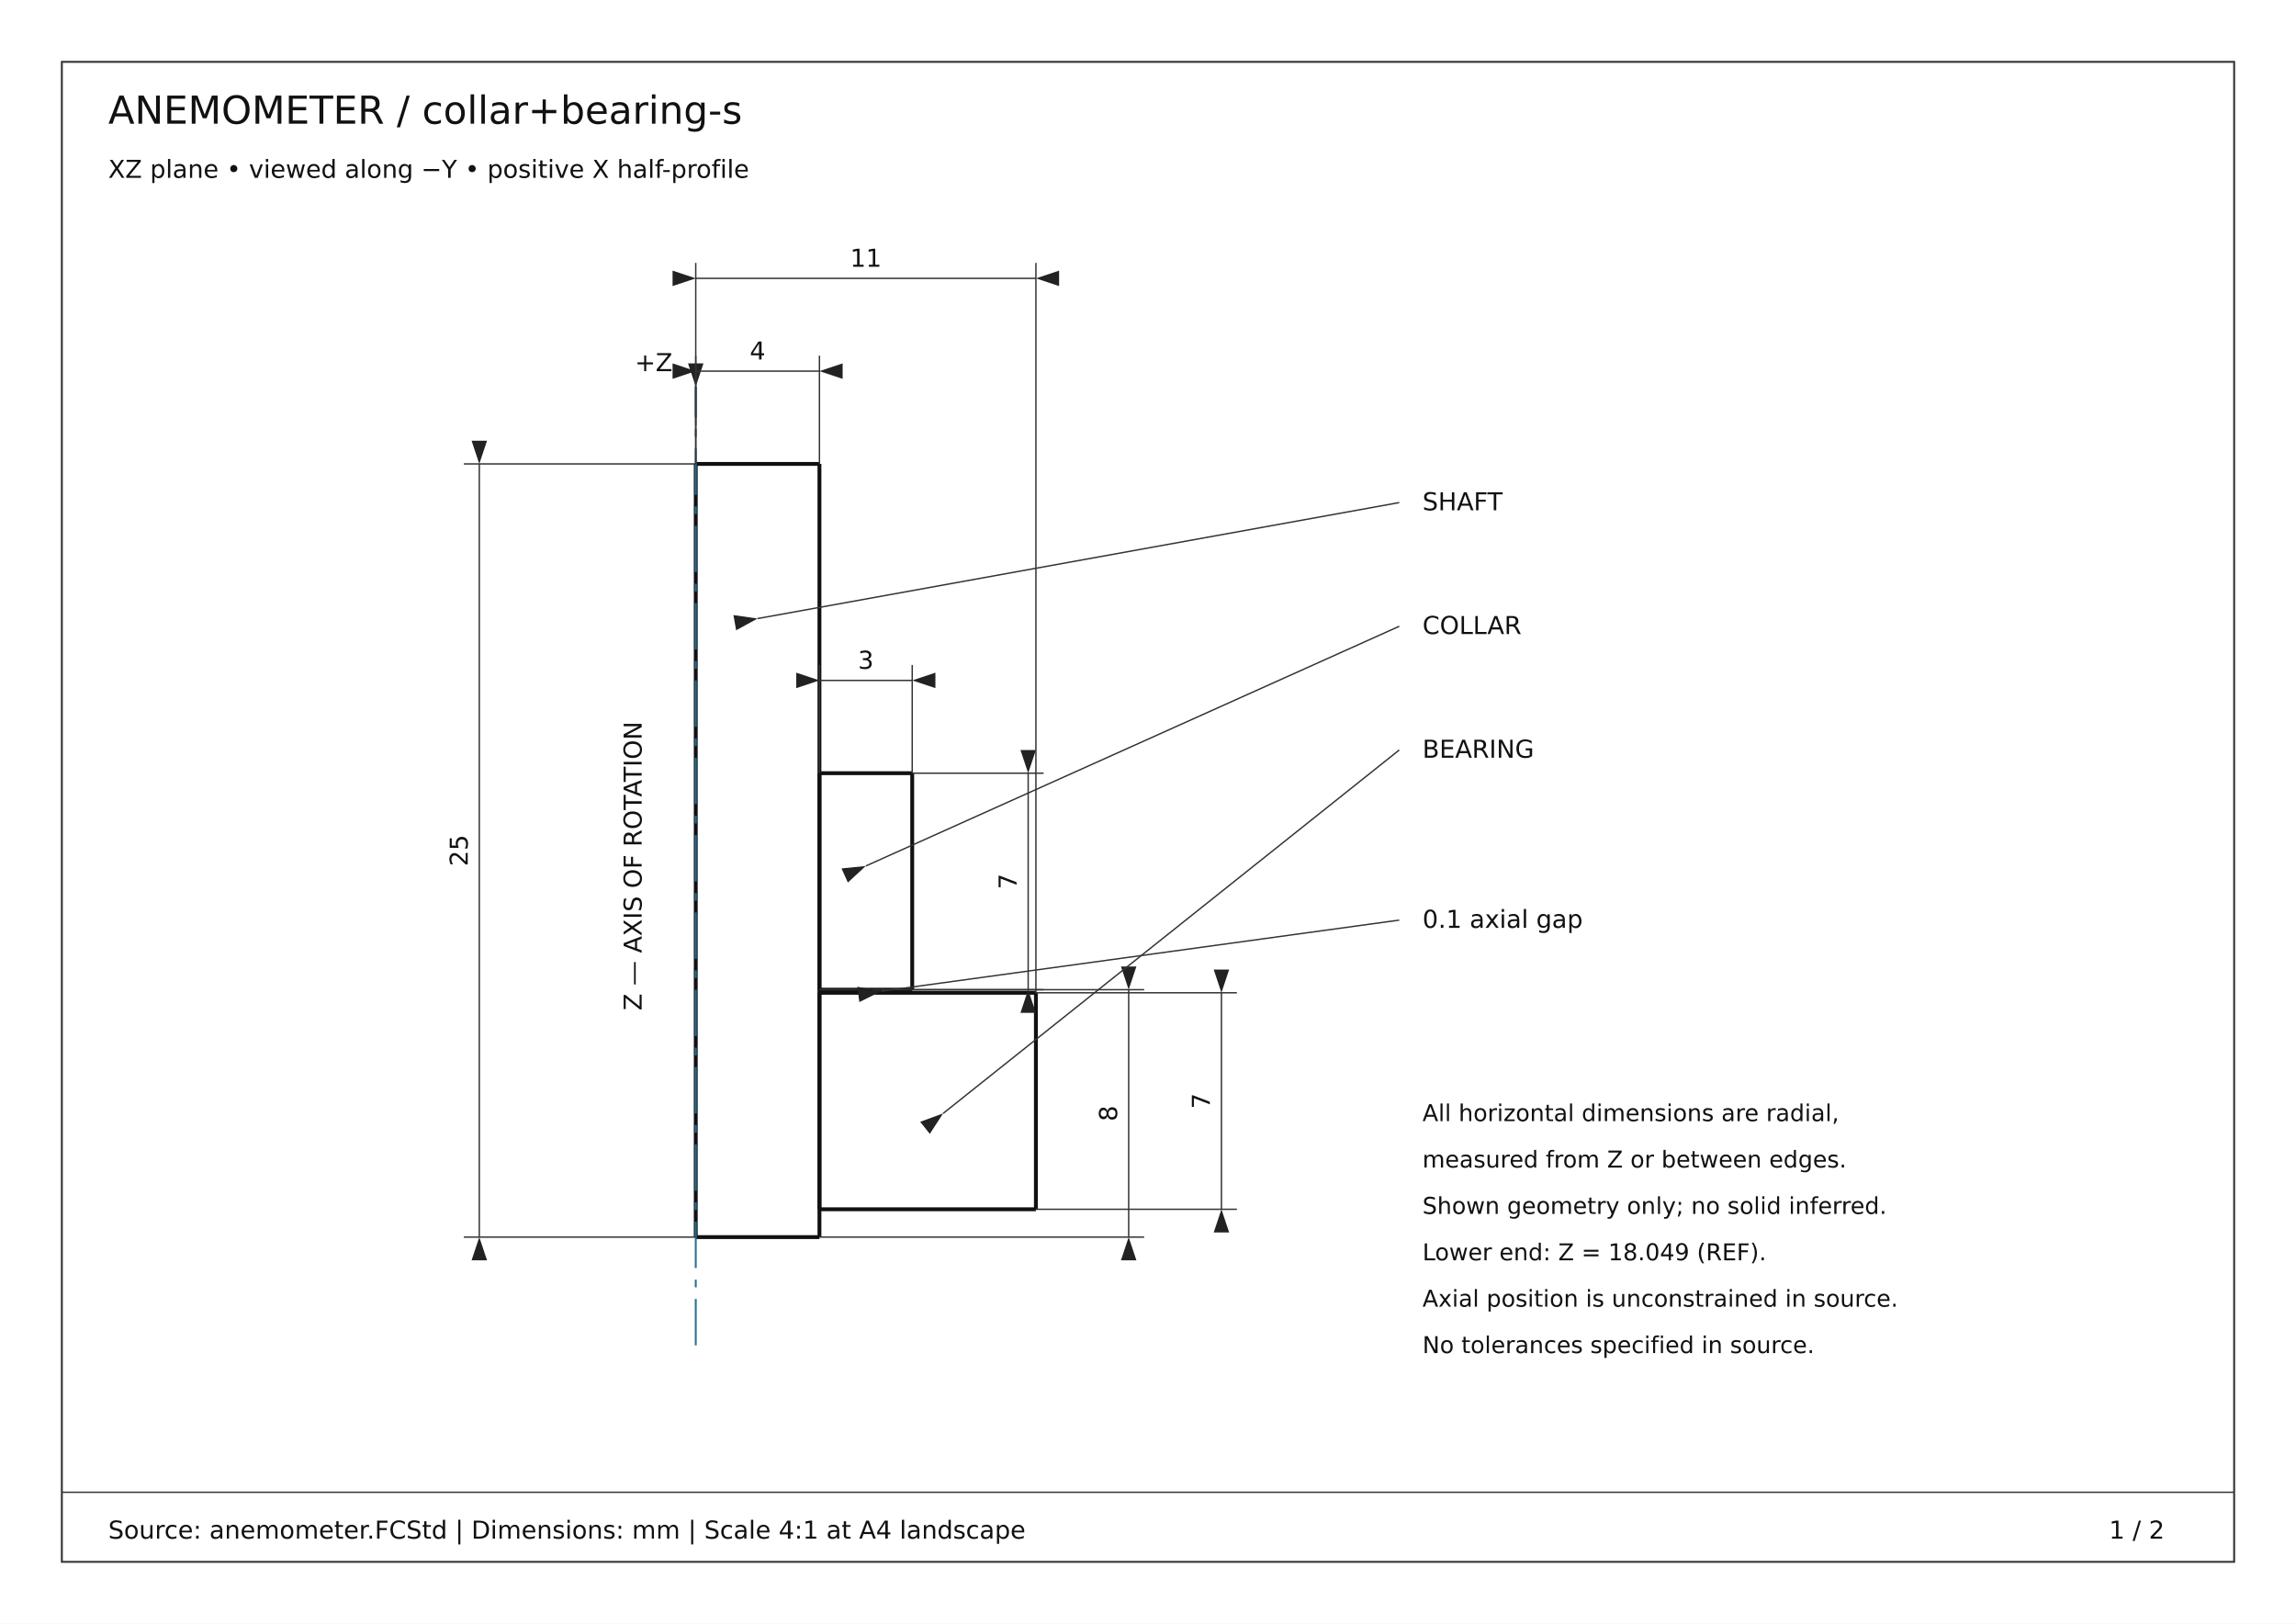
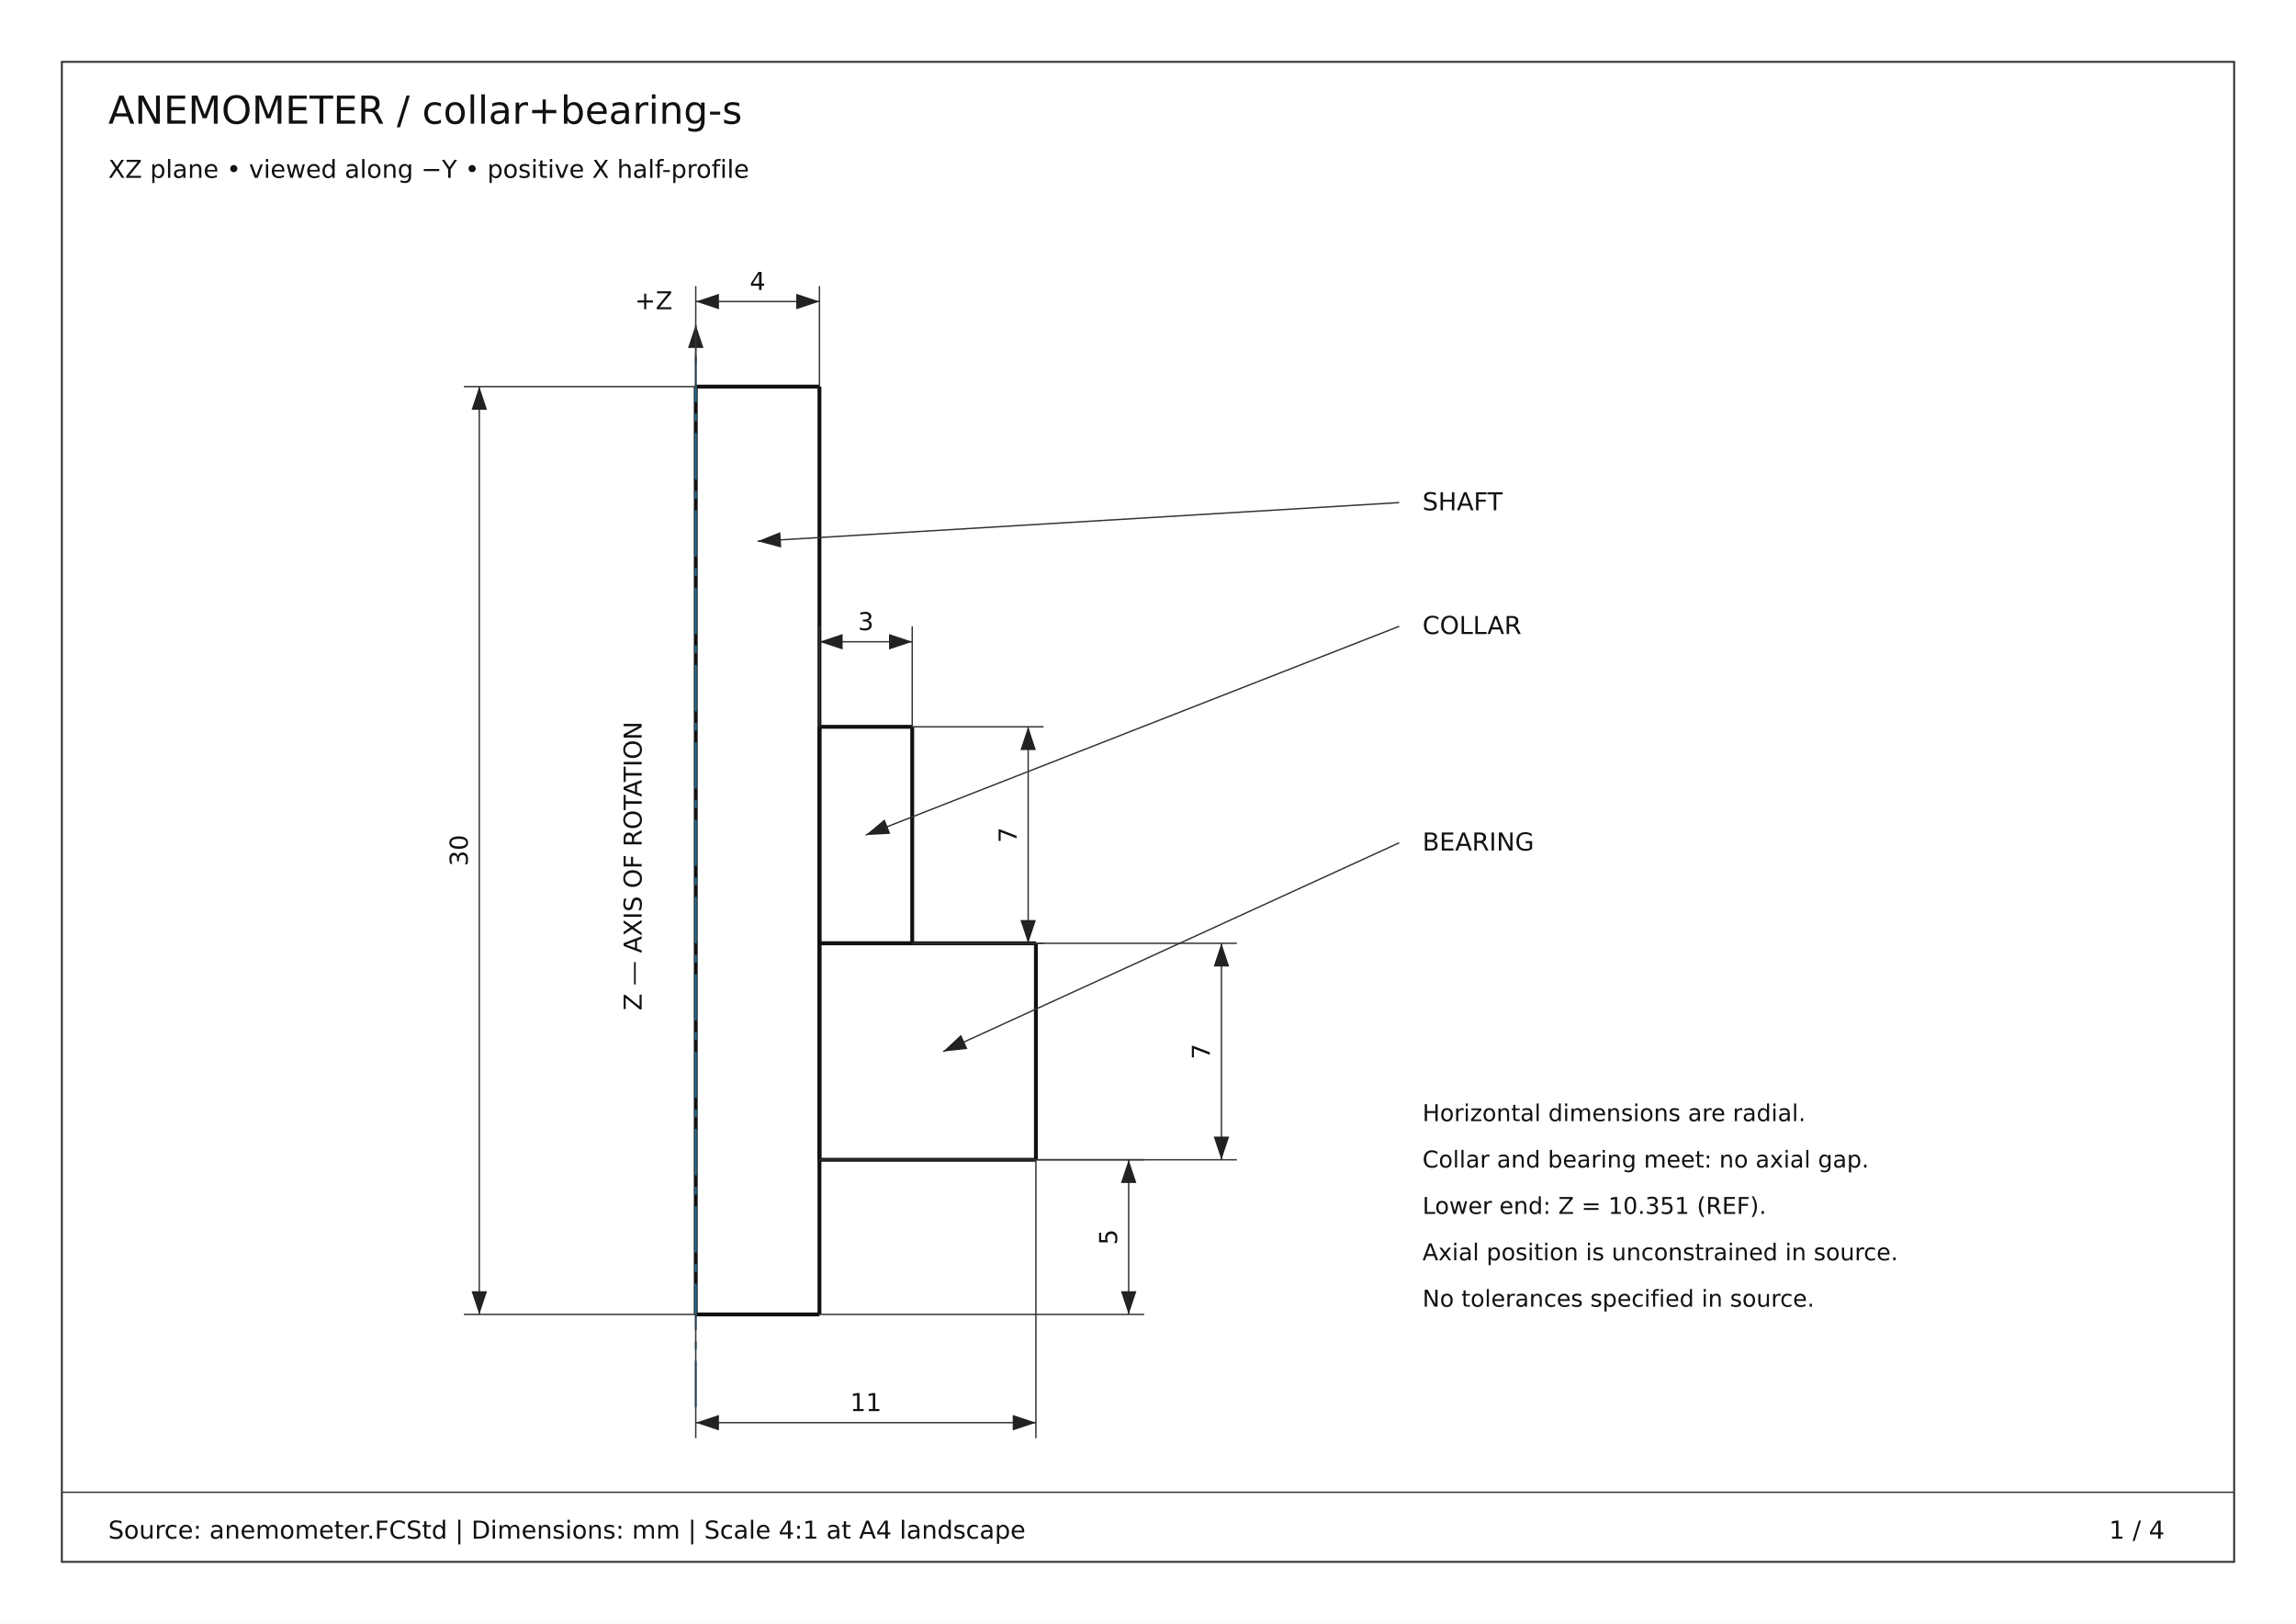
<svg xmlns="http://www.w3.org/2000/svg" width="297mm" height="210mm" viewBox="0 0 297 210">
  <rect width="297" height="210" fill="white" />
  <defs>
-     <marker id="arrow" markerWidth="3" markerHeight="2" refX="0" refY="1" orient="auto-start-reverse" markerUnits="userSpaceOnUse">
+     <marker id="start" markerWidth="3" markerHeight="2" refX="0" refY="1" orient="auto" markerUnits="userSpaceOnUse">
      <path d="M3,0 L0,1 L3,2 Z" fill="#222" />
+     </marker>
+     <marker id="arrow" markerWidth="3" markerHeight="2" refX="3" refY="1" orient="auto" markerUnits="userSpaceOnUse">
+       <path d="M0,0 L3,1 L0,2 Z" fill="#222" />
    </marker>
  </defs>
  <style>text{font-family:DejaVu Sans,sans-serif;font-size:3.2px;fill:#111} .dim{stroke:#333;stroke-width:.18;fill:none} .edge{stroke:#111;stroke-width:.5;fill:none} .axis{stroke:#267296;stroke-width:.25;stroke-dasharray:6,1.5,1,1.5;fill:none}</style>
  <rect x="8" y="8" width="281" height="194" fill="none" stroke="#333" stroke-width=".25" />
  <text x="14" y="16" text-anchor="start" style="font-size:5px">ANEMOMETER / collar+bearing-s</text>
  <text x="14" y="23" text-anchor="start" style="font-size:3.2px">XZ plane • viewed along −Y • positive X half-profile</text>
  <line x1="8" y1="193" x2="289" y2="193" class="dim" />
  <text x="14" y="199" text-anchor="start" style="font-size:3.2px">Source: anemometer.FCStd | Dimensions: mm | Scale 4:1 at A4 landscape</text>
-   <text x="280" y="199" text-anchor="end" style="font-size:3.2px">1 / 2</text>
-   <line x1="90.0" y1="160.0" x2="106.0" y2="160.0" class="edge" />
-   <line x1="90.0" y1="160.0" x2="90.0" y2="60" class="edge" />
-   <line x1="106.0" y1="60" x2="90.0" y2="60" class="edge" />
-   <line x1="106.0" y1="128.0" x2="118.0" y2="128.0" class="edge" />
-   <line x1="118.0" y1="128.0" x2="118.0" y2="100" class="edge" />
-   <line x1="118.0" y1="100" x2="106.0" y2="100" class="edge" />
-   <line x1="134.0" y1="156.4" x2="134.0" y2="128.4" class="edge" />
-   <line x1="134.0" y1="128.4" x2="106.0" y2="128.4" class="edge" />
-   <line x1="106.0" y1="160.0" x2="106.0" y2="60" class="edge" />
-   <line x1="106.0" y1="128.4" x2="106.0" y2="156.4" class="edge" />
-   <line x1="134.0" y1="156.4" x2="106.0" y2="156.4" class="edge" />
-   <line x1="106.0" y1="128.0" x2="106.0" y2="100" class="edge" />
-   <line x1="90" y1="174" x2="90" y2="50" class="axis" />
-   <line x1="90" y1="55" x2="90" y2="50" class="dim" marker-end="url(#arrow)" />
-   <text x="87" y="48" text-anchor="end" style="font-size:3.2px">+Z</text>
+   <text x="280" y="199" text-anchor="end" style="font-size:3.2px">1 / 4</text>
+   <line x1="90.0" y1="170.0" x2="106.0" y2="170.0" class="edge" />
+   <line x1="90.0" y1="170.0" x2="90.0" y2="50.0" class="edge" />
+   <line x1="106.0" y1="50.0" x2="90.0" y2="50.0" class="edge" />
+   <line x1="106.0" y1="122.0" x2="118.0" y2="122.0" class="edge" />
+   <line x1="118.0" y1="122.0" x2="118.0" y2="94.0" class="edge" />
+   <line x1="118.0" y1="94.0" x2="106.0" y2="94.0" class="edge" />
+   <line x1="134.0" y1="150.0" x2="134.0" y2="122.0" class="edge" />
+   <line x1="134.0" y1="122.0" x2="106.0" y2="122.0" class="edge" />
+   <line x1="106.0" y1="170.0" x2="106.0" y2="50.0" class="edge" />
+   <line x1="106.0" y1="122.0" x2="106.0" y2="150.0" class="edge" />
+   <line x1="134.0" y1="150.0" x2="106.0" y2="150.0" class="edge" />
+   <line x1="106.0" y1="122.0" x2="106.0" y2="94.0" class="edge" />
+   <line x1="90" y1="182" x2="90" y2="42" class="axis" />
+   <line x1="90" y1="47" x2="90" y2="42" class="dim" marker-end="url(#arrow)" />
+   <text x="87" y="40" text-anchor="end" style="font-size:3.2px">+Z</text>
  <text x="83" y="112.0" text-anchor="middle" style="font-size:3.2px" transform="rotate(-90,83,112.0)">Z — AXIS OF ROTATION</text>
-   <line x1="90" y1="60" x2="90" y2="46" class="dim" />
-   <line x1="106" y1="60" x2="106" y2="46" class="dim" />
-   <line x1="90" y1="48" x2="106" y2="48" class="dim" marker-start="url(#arrow)" marker-end="url(#arrow)" />
-   <text x="98.0" y="46.5" text-anchor="middle" style="font-size:3.2px">4</text>
-   <line x1="90" y1="60" x2="90" y2="34" class="dim" />
-   <line x1="134" y1="128.4" x2="134" y2="34" class="dim" />
-   <line x1="90" y1="36" x2="134" y2="36" class="dim" marker-start="url(#arrow)" marker-end="url(#arrow)" />
-   <text x="112.0" y="34.5" text-anchor="middle" style="font-size:3.2px">11</text>
-   <line x1="106" y1="100" x2="106" y2="86" class="dim" />
-   <line x1="118" y1="100" x2="118" y2="86" class="dim" />
-   <line x1="106" y1="88" x2="118" y2="88" class="dim" marker-start="url(#arrow)" marker-end="url(#arrow)" />
-   <text x="112.0" y="86.5" text-anchor="middle" style="font-size:3.2px">3</text>
-   <line x1="90" y1="160.0" x2="60" y2="160.0" class="dim" />
-   <line x1="90" y1="60" x2="60" y2="60" class="dim" />
-   <line x1="62" y1="160.0" x2="62" y2="60" class="dim" marker-start="url(#arrow)" marker-end="url(#arrow)" />
-   <text x="60.5" y="110.0" text-anchor="middle" style="font-size:3.2px" transform="rotate(-90,60.5,110.0)">25</text>
-   <line x1="118" y1="128.0" x2="135" y2="128.0" class="dim" />
-   <line x1="118" y1="100" x2="135" y2="100" class="dim" />
-   <line x1="133" y1="128.0" x2="133" y2="100" class="dim" marker-start="url(#arrow)" marker-end="url(#arrow)" />
-   <text x="131.5" y="114.0" text-anchor="middle" style="font-size:3.2px" transform="rotate(-90,131.5,114.0)">7</text>
-   <line x1="106" y1="160.0" x2="148" y2="160.0" class="dim" />
-   <line x1="106" y1="128.0" x2="148" y2="128.0" class="dim" />
-   <line x1="146" y1="160.0" x2="146" y2="128.0" class="dim" marker-start="url(#arrow)" marker-end="url(#arrow)" />
-   <text x="144.5" y="144.0" text-anchor="middle" style="font-size:3.2px" transform="rotate(-90,144.5,144.0)">8</text>
-   <line x1="134" y1="156.4" x2="160" y2="156.4" class="dim" />
-   <line x1="134" y1="128.4" x2="160" y2="128.4" class="dim" />
-   <line x1="158" y1="156.4" x2="158" y2="128.4" class="dim" marker-start="url(#arrow)" marker-end="url(#arrow)" />
-   <text x="156.5" y="142.4" text-anchor="middle" style="font-size:3.2px" transform="rotate(-90,156.5,142.4)">7</text>
-   <line x1="98" y1="80" x2="181" y2="65" class="dim" marker-start="url(#arrow)" />
+   <line x1="90.0" y1="50.0" x2="90.0" y2="37" class="dim" />
+   <line x1="106.0" y1="50.0" x2="106.0" y2="37" class="dim" />
+   <line x1="90.0" y1="39" x2="106.0" y2="39" class="dim" marker-start="url(#start)" marker-end="url(#arrow)" />
+   <text x="98.0" y="37.5" text-anchor="middle" style="font-size:3.2px">4</text>
+   <line x1="90.0" y1="170.0" x2="90.0" y2="186" class="dim" />
+   <line x1="134.0" y1="150.0" x2="134.0" y2="186" class="dim" />
+   <line x1="90.0" y1="184" x2="134.0" y2="184" class="dim" marker-start="url(#start)" marker-end="url(#arrow)" />
+   <text x="112.0" y="182.5" text-anchor="middle" style="font-size:3.2px">11</text>
+   <line x1="106.0" y1="94.0" x2="106.0" y2="81" class="dim" />
+   <line x1="118.0" y1="94.0" x2="118.0" y2="81" class="dim" />
+   <line x1="106.0" y1="83" x2="118.0" y2="83" class="dim" marker-start="url(#start)" marker-end="url(#arrow)" />
+   <text x="112.0" y="81.5" text-anchor="middle" style="font-size:3.2px">3</text>
+   <line x1="90.0" y1="170.0" x2="60" y2="170.0" class="dim" />
+   <line x1="90.0" y1="50.0" x2="60" y2="50.0" class="dim" />
+   <line x1="62" y1="170.0" x2="62" y2="50.0" class="dim" marker-start="url(#start)" marker-end="url(#arrow)" />
+   <text x="60.5" y="110.0" text-anchor="middle" style="font-size:3.2px" transform="rotate(-90,60.5,110.0)">30</text>
+   <line x1="118.0" y1="122.0" x2="135" y2="122.0" class="dim" />
+   <line x1="118.0" y1="94.0" x2="135" y2="94.0" class="dim" />
+   <line x1="133" y1="122.0" x2="133" y2="94.0" class="dim" marker-start="url(#start)" marker-end="url(#arrow)" />
+   <text x="131.5" y="108.0" text-anchor="middle" style="font-size:3.2px" transform="rotate(-90,131.5,108.0)">7</text>
+   <line x1="106.0" y1="170.0" x2="148" y2="170.0" class="dim" />
+   <line x1="106.0" y1="150.0" x2="148" y2="150.0" class="dim" />
+   <line x1="146" y1="170.0" x2="146" y2="150.0" class="dim" marker-start="url(#start)" marker-end="url(#arrow)" />
+   <text x="144.5" y="160.0" text-anchor="middle" style="font-size:3.2px" transform="rotate(-90,144.5,160.0)">5</text>
+   <line x1="134.0" y1="150.0" x2="160" y2="150.0" class="dim" />
+   <line x1="134.0" y1="122.0" x2="160" y2="122.0" class="dim" />
+   <line x1="158" y1="150.0" x2="158" y2="122.0" class="dim" marker-start="url(#start)" marker-end="url(#arrow)" />
+   <text x="156.5" y="136.0" text-anchor="middle" style="font-size:3.2px" transform="rotate(-90,156.5,136.0)">7</text>
+   <line x1="98" y1="70.0" x2="181" y2="65" class="dim" marker-start="url(#start)" />
  <text x="184" y="66" text-anchor="start" style="font-size:3.2px">SHAFT</text>
-   <line x1="112.0" y1="112.0" x2="181" y2="81" class="dim" marker-start="url(#arrow)" />
+   <line x1="112.0" y1="108.0" x2="181" y2="81" class="dim" marker-start="url(#start)" />
  <text x="184" y="82" text-anchor="start" style="font-size:3.2px">COLLAR</text>
-   <line x1="122" y1="144.0" x2="181" y2="97" class="dim" marker-start="url(#arrow)" />
-   <text x="184" y="98" text-anchor="start" style="font-size:3.2px">BEARING</text>
-   <line x1="114" y1="128.2" x2="181" y2="119" class="dim" marker-start="url(#arrow)" />
-   <text x="184" y="120" text-anchor="start" style="font-size:3.2px">0.1 axial gap</text>
-   <text x="184" y="145" text-anchor="start" style="font-size:3px">All horizontal dimensions are radial,</text>
-   <text x="184" y="151" text-anchor="start" style="font-size:3px">measured from Z or between edges.</text>
-   <text x="184" y="157" text-anchor="start" style="font-size:3px">Shown geometry only; no solid inferred.</text>
-   <text x="184" y="163" text-anchor="start" style="font-size:3px">Lower end: Z = 18.049 (REF).</text>
-   <text x="184" y="169" text-anchor="start" style="font-size:3px">Axial position is unconstrained in source.</text>
-   <text x="184" y="175" text-anchor="start" style="font-size:3px">No tolerances specified in source.</text>
+   <line x1="122" y1="136.0" x2="181" y2="109" class="dim" marker-start="url(#start)" />
+   <text x="184" y="110" text-anchor="start" style="font-size:3.2px">BEARING</text>
+   <text x="184" y="145" text-anchor="start" style="font-size:3px">Horizontal dimensions are radial.</text>
+   <text x="184" y="151" text-anchor="start" style="font-size:3px">Collar and bearing meet: no axial gap.</text>
+   <text x="184" y="157" text-anchor="start" style="font-size:3px">Lower end: Z = 10.351 (REF).</text>
+   <text x="184" y="163" text-anchor="start" style="font-size:3px">Axial position is unconstrained in source.</text>
+   <text x="184" y="169" text-anchor="start" style="font-size:3px">No tolerances specified in source.</text>
</svg>
